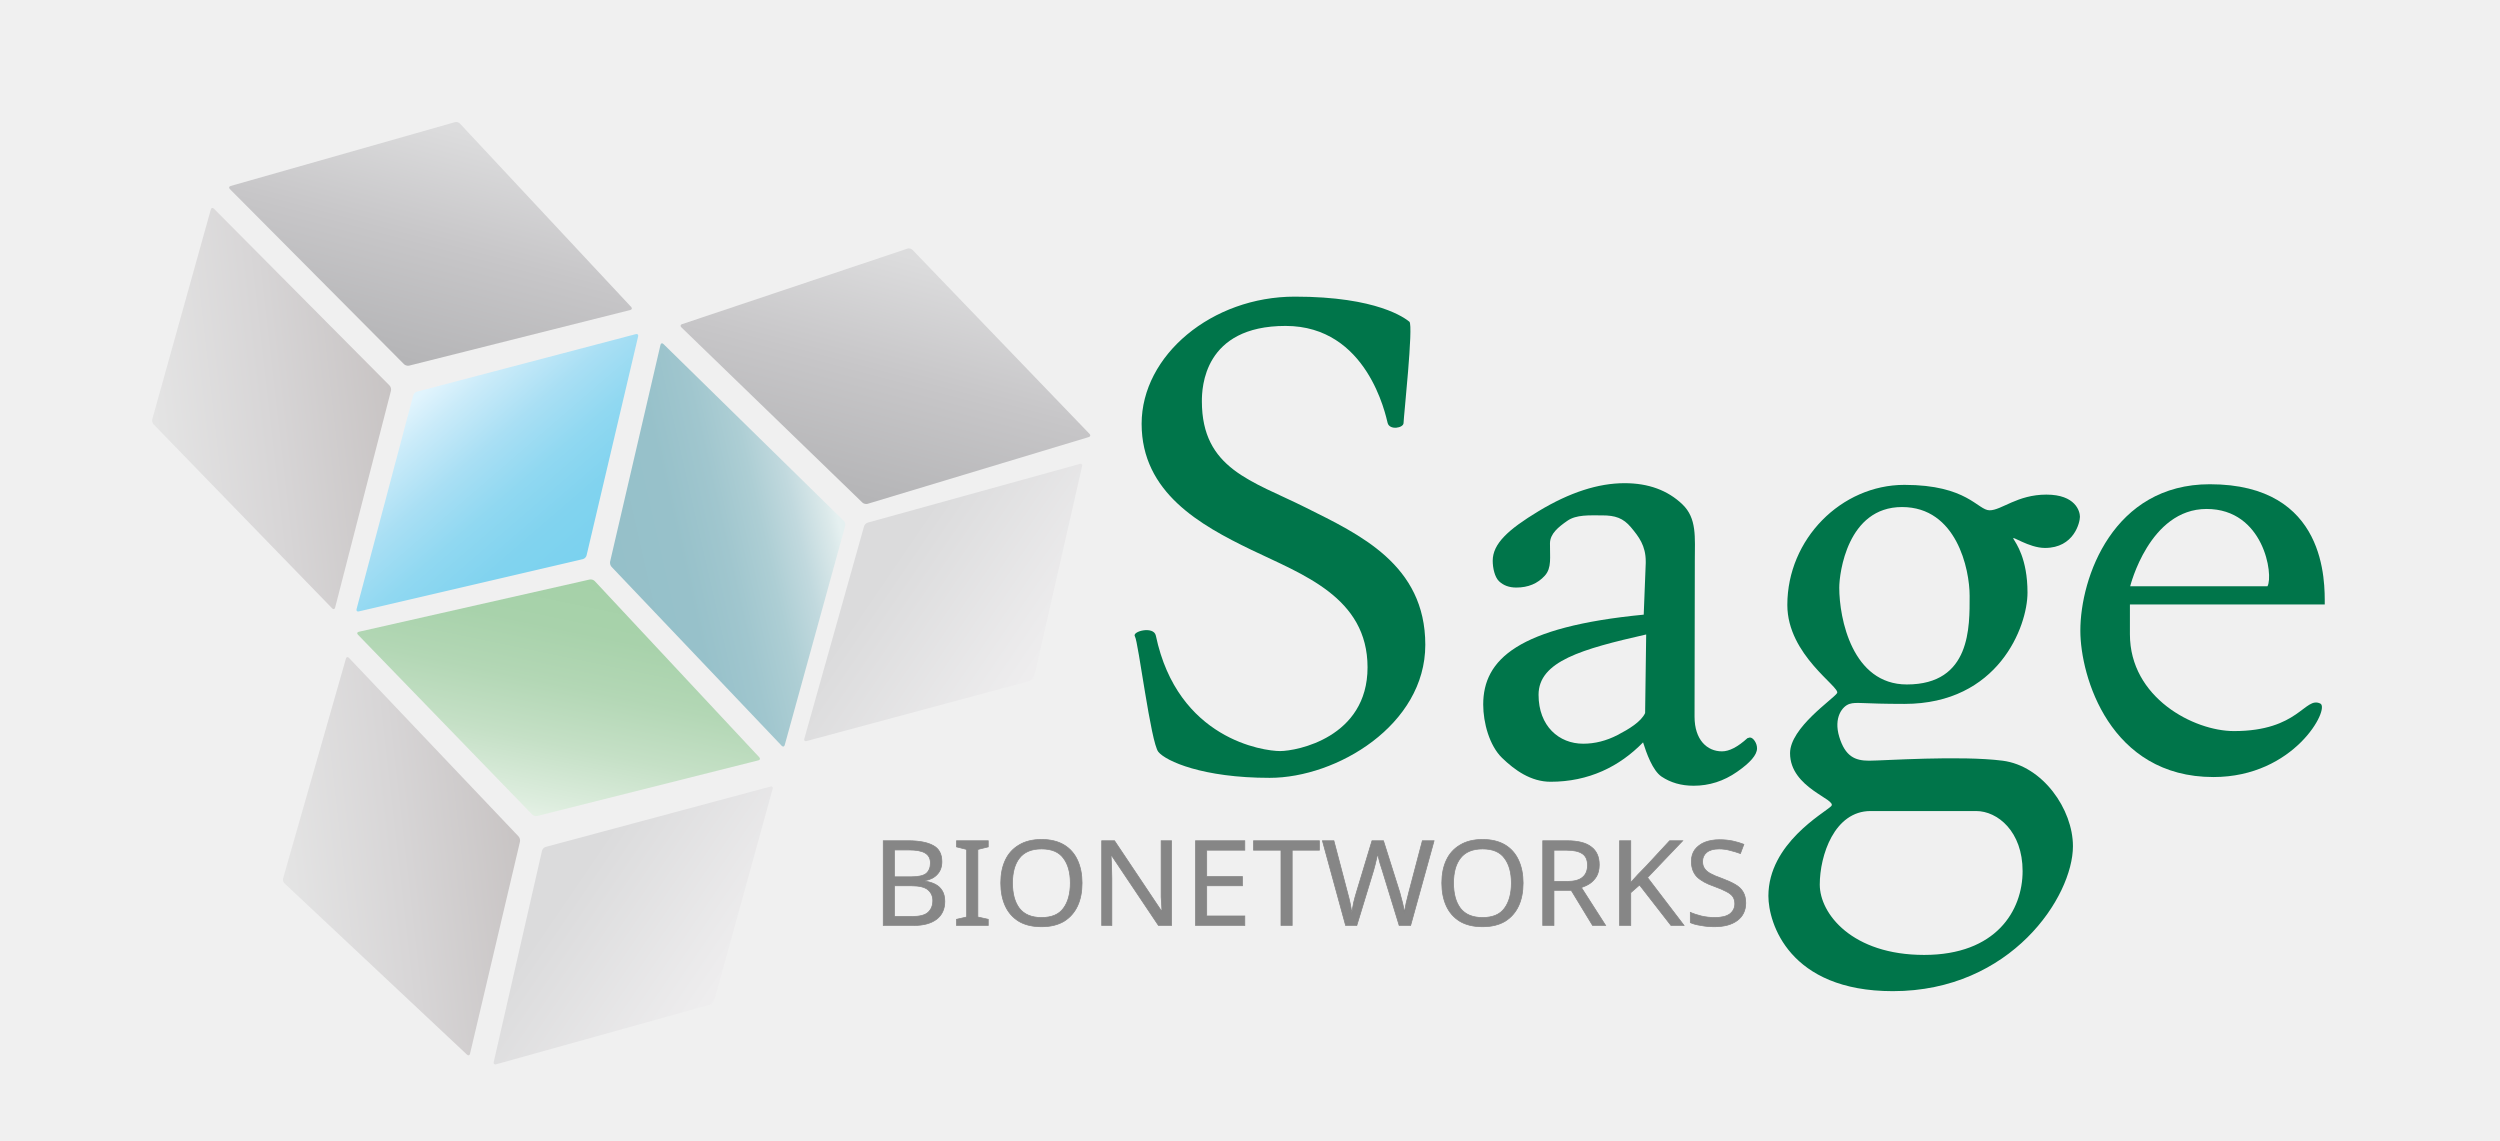
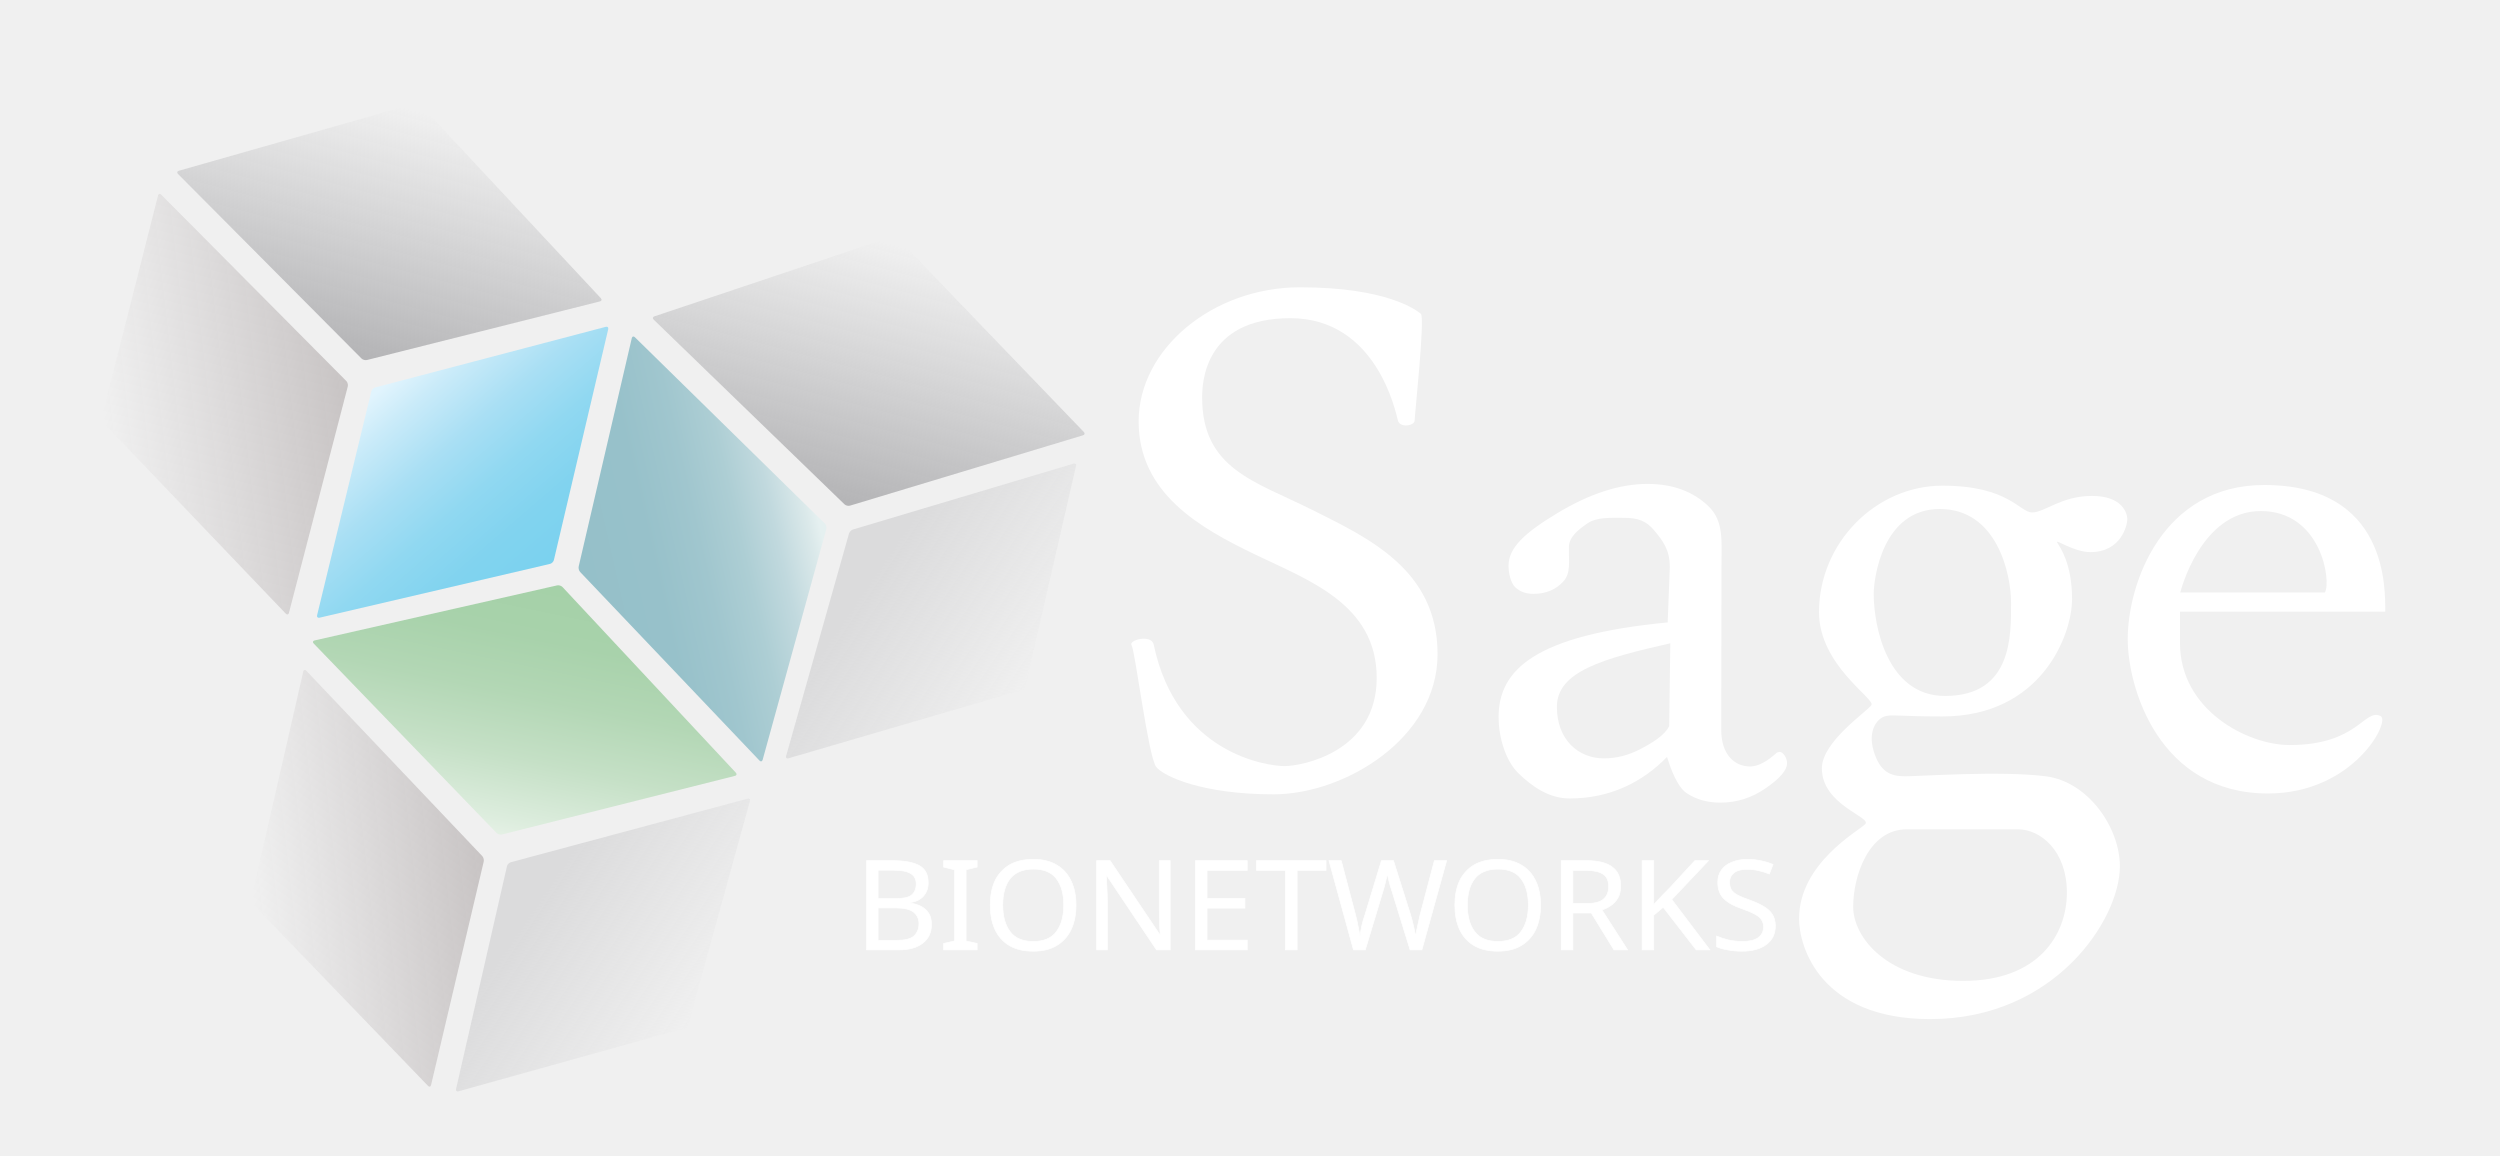
- <svg xmlns="http://www.w3.org/2000/svg" version="1.1" id="Layer_1" x="0px" y="0px" width="152.62px" height="69.615px" viewBox="0 0 152.62 69.615" enable-background="new 0 0 152.62 69.615" xml:space="preserve">
+ <svg xmlns="http://www.w3.org/2000/svg" version="1.1" id="Layer_1" x="0px" y="0px" width="176px" height="81.333px" viewBox="0 0 176 81.333" enable-background="new 0 0 176 81.333" xml:space="preserve">
  <g>
    <g>
-       <path fill="#00754A" d="M103.392,47.968c-0.748,0-1.398-0.185-1.953-0.555c-0.555-0.369-0.934-1.461-1.133-2.093    c-1.439,1.479-3.32,2.405-5.646,2.405c-1.209,0-2.197-0.715-2.965-1.46c-0.766-0.745-1.148-2.137-1.148-3.253    c0-2.756,2.117-4.745,9.799-5.489l0.123-3.146v-0.102c0-0.967-0.424-1.51-0.9-2.082c-0.479-0.571-0.967-0.73-1.76-0.73    s-1.576-0.053-2.127,0.331s-1.045,0.784-1.059,1.362c-0.014,0.861,0.121,1.503-0.314,1.987c-0.438,0.484-1.02,0.726-1.744,0.726    c-0.432,0-0.781-0.128-1.049-0.383c-0.27-0.255-0.389-0.82-0.389-1.25c0-1.036,0.926-1.899,2.807-3.035    c1.883-1.136,3.631-1.704,5.244-1.704c1.451,0,2.627,0.43,3.527,1.29s0.76,2.017,0.76,3.469v0.241l-0.016,9.114v0.143    c0,1.41,0.762,2.115,1.676,2.115c0.443,0,0.961-0.268,1.553-0.806l0.143-0.04c0.105,0,0.207,0.07,0.301,0.211    c0.094,0.142,0.141,0.293,0.141,0.454c0,0.391-0.406,0.867-1.219,1.431C105.23,47.687,104.345,47.968,103.392,47.968z     M100.496,38.733c-3.912,0.889-6.57,1.634-6.57,3.682c0,1.915,1.248,2.987,2.723,2.987c0.711,0,1.41-0.174,2.1-0.531    c0.689-0.356,1.441-0.813,1.682-1.34L100.496,38.733z" />
-       <path fill="#00754A" d="M124.841,33.451c1.783,0,2.135-1.572,2.135-1.902s-0.264-1.354-2.047-1.354    c-1.781,0-2.74,0.958-3.467,0.958s-1.354-1.553-5.201-1.553c-3.846,0-7.148,3.302-7.148,7.331c0,3.071,3.27,5.02,3.037,5.383    c-0.23,0.363-2.871,2.113-2.871,3.666c0,2.145,2.922,2.822,2.51,3.236c-0.412,0.412-3.832,2.277-3.832,5.48    c0,1.651,1.256,5.812,7.596,5.812c7.23,0,10.996-5.779,10.996-8.85c0-2.246-1.836-4.902-4.293-5.219c-2.586-0.332-7.299,0-8.156,0    c-0.859,0-1.453-0.264-1.816-1.453c-0.361-1.188,0.197-1.881,0.627-2.014s0.727,0,3.352,0c5.73,0,7.512-4.722,7.512-6.795    s-0.701-3.014-0.857-3.276C122.757,32.641,123.849,33.451,124.841,33.451z M114.197,49.512c2.213,0,5.119,0,6.439,0    s2.84,1.256,2.84,3.665c0,2.412-1.617,5.119-6.01,5.119s-6.373-2.51-6.373-4.293S111.984,49.512,114.197,49.512z M116.41,41.785    c-3.334,0-4.127-4.028-4.127-5.911c0-0.872,0.494-4.92,3.83-4.92s4.129,3.798,4.129,5.415    C120.242,38.239,120.339,41.785,116.41,41.785z" />
-       <path fill="#00754A" d="M141.921,36.901c0-1.302,0.166-7.339-7.018-7.339c-5.891,0-7.902,5.685-7.902,8.938    c0,2.79,1.795,8.937,8.125,8.937c4.953,0,7.131-4.193,6.525-4.486c-0.949-0.461-1.301,1.68-5.27,1.68    c-2.451,0-6.354-2.033-6.354-5.908v-1.82H141.921z M134.708,31.071c3.5,0,4.096,4.041,3.717,4.719h-8.381    C130.044,35.79,131.21,31.071,134.708,31.071z" />
-       <path fill="#00754A" d="M86.041,19.641c0.256,0.204-0.357,5.875-0.357,6.182c0,0.307-0.85,0.46-0.971,0    c-0.119-0.459-1.227-5.926-6.232-5.926c-5.007,0-5.109,3.782-5.109,4.598c0,4.139,3.066,4.854,6.335,6.489    c3.27,1.635,7.305,3.474,7.305,8.379c0,4.904-5.414,8.123-9.502,8.123c-4.087,0-6.335-1.021-6.794-1.584    c-0.461-0.562-1.227-6.744-1.432-7.051c-0.203-0.307,1.146-0.657,1.277-0.051c1.33,6.334,6.583,7.051,7.587,7.051    c1.002,0,5.338-0.818,5.338-5.109c0-4.292-3.984-5.671-7.101-7.178c-3.115-1.507-6.691-3.5-6.691-7.689    c0-4.189,4.291-7.766,9.349-7.766C84.099,18.108,85.787,19.437,86.041,19.641z" />
+       <path fill="#FFFFFF" d="M121.109,56.506c-0.909,0-1.7-0.223-2.373-0.672c-0.676-0.451-1.135-1.775-1.379-2.545    c-1.746,1.797-4.033,2.923-6.858,2.923c-1.471,0-2.672-0.868-3.603-1.774c-0.931-0.905-1.396-2.596-1.396-3.951    c0-3.349,2.573-5.766,11.905-6.67l0.147-3.821v-0.122c0-1.177-0.515-1.837-1.093-2.531c-0.58-0.694-1.174-0.887-2.139-0.887    c-0.961,0-1.914-0.062-2.584,0.402c-0.668,0.464-1.27,0.952-1.285,1.655c-0.018,1.045,0.148,1.825-0.385,2.413    c-0.529,0.588-1.236,0.881-2.117,0.881c-0.524,0-0.947-0.153-1.275-0.464c-0.324-0.31-0.473-0.998-0.473-1.52    c0-1.257,1.127-2.305,3.414-3.686c2.285-1.38,4.408-2.069,6.368-2.069c1.765,0,3.194,0.521,4.287,1.566    c1.097,1.045,0.923,2.45,0.923,4.215v0.293l-0.018,11.074v0.173c0,1.713,0.924,2.571,2.035,2.571c0.539,0,1.168-0.327,1.887-0.979    l0.172-0.05c0.131,0,0.252,0.085,0.369,0.257c0.113,0.171,0.17,0.354,0.17,0.551c0,0.475-0.494,1.053-1.482,1.739    C123.34,56.166,122.267,56.506,121.109,56.506z M117.589,45.287c-4.753,1.08-7.984,1.984-7.984,4.474    c0,2.326,1.52,3.629,3.311,3.629c0.861,0,1.709-0.21,2.549-0.646c0.838-0.434,1.75-0.989,2.046-1.629L117.589,45.287z" />
+       <path fill="#FFFFFF" d="M147.169,38.869c2.168,0,2.594-1.911,2.594-2.31c0-0.402-0.322-1.646-2.487-1.646    s-3.331,1.164-4.212,1.164c-0.883,0-1.646-1.886-6.32-1.886c-4.672,0-8.686,4.011-8.686,8.906c0,3.731,3.973,6.1,3.691,6.539    c-0.28,0.442-3.489,2.567-3.489,4.455c0,2.607,3.552,3.431,3.048,3.933c-0.5,0.499-4.654,2.766-4.654,6.658    c0,2.008,1.525,7.062,9.229,7.062c8.787,0,13.357-7.022,13.357-10.754c0-2.727-2.229-5.956-5.213-6.339    c-3.143-0.404-8.869,0-9.911,0s-1.765-0.32-2.206-1.766c-0.44-1.444,0.24-2.286,0.762-2.447s0.883,0,4.072,0    c6.963,0,9.129-5.737,9.129-8.257c0-2.517-0.852-3.662-1.043-3.979C144.638,37.883,145.964,38.869,147.169,38.869z     M134.236,58.383c2.689,0,6.219,0,7.822,0c1.605,0,3.451,1.525,3.451,4.453c0,2.93-1.963,6.219-7.301,6.219    s-7.744-3.05-7.744-5.217C130.464,61.672,131.548,58.383,134.236,58.383z M136.925,48.995c-4.053,0-5.016-4.896-5.016-7.184    c0-1.059,0.602-5.977,4.654-5.977c4.051,0,5.015,4.615,5.015,6.58C141.579,44.688,141.699,48.995,136.925,48.995z" />
+       <path fill="#FFFFFF" d="M167.921,43.061c0-1.58,0.199-8.917-8.525-8.917c-7.158,0-9.604,6.909-9.604,10.859    c0,3.392,2.184,10.858,9.872,10.858c6.019,0,8.663-5.096,7.929-5.451c-1.152-0.561-1.582,2.041-6.403,2.041    c-2.978,0-7.719-2.47-7.719-7.178v-2.213H167.921z M159.158,35.978c4.25,0,4.977,4.909,4.516,5.732h-10.182    C153.492,41.71,154.906,35.978,159.158,35.978z" />
+       <path fill="#FFFFFF" d="M100.027,22.09c0.309,0.247-0.436,7.138-0.436,7.509c0,0.374-1.032,0.56-1.18,0    c-0.146-0.557-1.49-7.199-7.572-7.199c-6.084,0-6.208,4.597-6.208,5.587c0,5.027,3.724,5.897,7.697,7.884s8.876,4.22,8.876,10.18    c0,5.959-6.578,9.87-11.546,9.87c-4.964,0-7.695-1.24-8.257-1.924c-0.558-0.682-1.488-8.193-1.737-8.568    c-0.25-0.371,1.392-0.797,1.553-0.061c1.613,7.697,7.999,8.565,9.216,8.565c1.22,0,6.487-0.991,6.487-6.206    s-4.84-6.89-8.627-8.722c-3.786-1.831-8.133-4.253-8.133-9.343c0-5.091,5.214-9.436,11.36-9.436    C97.667,20.227,99.715,21.841,100.027,22.09z" />
    </g>
    <g>
      <g>
-         <linearGradient id="SVGID_1_" gradientUnits="userSpaceOnUse" x1="56.037" y1="15.779" x2="52.182" y2="30.286">
-           <stop offset="0" style="stop-color:#DCDCDD" />
-           <stop offset="0.491" style="stop-color:#C7C6C8" />
+         <linearGradient id="SVGID_1_" gradientUnits="userSpaceOnUse" x1="63.568" y1="17.396" x2="58.885" y2="35.023">
+           <stop offset="0" style="stop-color:#B9B9BB;stop-opacity:0" />
          <stop offset="1" style="stop-color:#B5B5B7" />
        </linearGradient>
-         <path fill="url(#SVGID_1_)" d="M55.705,15.253c-0.072-0.075-0.211-0.109-0.309-0.076l-13.76,4.612     c-0.1,0.033-0.117,0.119-0.043,0.191l11.055,10.701c0.074,0.072,0.217,0.106,0.316,0.077l13.504-4.076     c0.1-0.03,0.121-0.115,0.049-0.19L55.705,15.253z" />
+         <path fill="url(#SVGID_1_)" d="M63.167,16.758c-0.087-0.091-0.256-0.132-0.376-0.092L46.072,22.27     c-0.12,0.04-0.143,0.144-0.053,0.232l13.434,13.003c0.09,0.088,0.263,0.129,0.384,0.093l16.406-4.953     c0.121-0.037,0.148-0.141,0.061-0.231L63.167,16.758z" />
      </g>
      <g>
-         <linearGradient id="SVGID_2_" gradientUnits="userSpaceOnUse" x1="28.18" y1="7.986" x2="24.476" y2="21.928">
-           <stop offset="0" style="stop-color:#DCDCDD" />
-           <stop offset="0.491" style="stop-color:#C7C6C8" />
+         <linearGradient id="SVGID_2_" gradientUnits="userSpaceOnUse" x1="29.727" y1="7.929" x2="25.226" y2="24.869">
+           <stop offset="0" style="stop-color:#B9B9BB;stop-opacity:0" />
          <stop offset="1" style="stop-color:#B5B5B7" />
        </linearGradient>
-         <path fill="url(#SVGID_2_)" d="M28.078,7.544c-0.07-0.076-0.209-0.114-0.309-0.086l-13.691,3.896     c-0.1,0.028-0.121,0.112-0.047,0.186l10.633,10.693c0.072,0.074,0.215,0.113,0.314,0.088l13.5-3.396     c0.1-0.025,0.125-0.108,0.055-0.184L28.078,7.544z" />
+         <path fill="url(#SVGID_2_)" d="M29.601,7.391c-0.086-0.092-0.255-0.139-0.376-0.104L12.59,12.021     c-0.121,0.034-0.147,0.136-0.059,0.225l12.919,12.993c0.088,0.089,0.261,0.137,0.383,0.106l16.403-4.126     c0.122-0.03,0.152-0.131,0.066-0.223L29.601,7.391z" />
      </g>
      <g>
-         <linearGradient id="SVGID_3_" gradientUnits="userSpaceOnUse" x1="32.445" y1="50.45" x2="35.571" y2="35.42">
+         <linearGradient id="SVGID_3_" gradientUnits="userSpaceOnUse" x1="34.929" y1="59.528" x2="38.728" y2="41.266">
          <stop offset="0" style="stop-color:#EAF3EA" />
          <stop offset="0.1" style="stop-color:#DDEDDE" />
          <stop offset="0.34" style="stop-color:#C5E0C6" />
          <stop offset="0.575" style="stop-color:#B3D7B5" />
          <stop offset="0.798" style="stop-color:#A8D2AB" />
          <stop offset="1" style="stop-color:#A5D1A8" />
        </linearGradient>
-         <path fill="url(#SVGID_3_)" d="M36.309,35.475c-0.07-0.076-0.211-0.119-0.312-0.096l-14.094,3.19     c-0.102,0.022-0.125,0.102-0.053,0.176l10.637,10.979c0.072,0.074,0.213,0.115,0.314,0.09l13.498-3.396     c0.1-0.026,0.125-0.108,0.055-0.185L36.309,35.475z" />
+         <path fill="url(#SVGID_3_)" d="M39.601,41.328c-0.086-0.092-0.257-0.145-0.379-0.117l-17.076,3.875     c-0.123,0.028-0.151,0.125-0.064,0.216l12.875,13.339c0.087,0.09,0.259,0.14,0.381,0.108l16.401-4.126     c0.122-0.03,0.152-0.131,0.066-0.223L39.601,41.328z" />
      </g>
      <g>
-         <linearGradient id="SVGID_4_" gradientUnits="userSpaceOnUse" x1="9.432" y1="25.767" x2="23.876" y2="24.117">
-           <stop offset="0" style="stop-color:#E4E4E4" />
-           <stop offset="0.502" style="stop-color:#D7D5D6" />
+         <linearGradient id="SVGID_4_" gradientUnits="userSpaceOnUse" x1="7.309" y1="29.417" x2="24.486" y2="27.456">
+           <stop offset="0" style="stop-color:#CAC6C7;stop-opacity:0" />
          <stop offset="1" style="stop-color:#C8C4C4" />
        </linearGradient>
-         <path fill="url(#SVGID_4_)" d="M12.871,12.785c0.027-0.1,0.109-0.122,0.184-0.048l10.727,10.798     c0.074,0.074,0.113,0.216,0.086,0.316l-3.41,13.243c-0.025,0.102-0.105,0.122-0.178,0.048L9.377,25.907     c-0.072-0.074-0.107-0.217-0.08-0.317L12.871,12.785z" />
+         <path fill="url(#SVGID_4_)" d="M11.128,13.76c0.031-0.122,0.129-0.148,0.218-0.06L24.38,26.822     c0.088,0.089,0.135,0.262,0.104,0.384L20.34,43.15c-0.032,0.122-0.129,0.147-0.216,0.057L7.267,29.753     c-0.087-0.091-0.133-0.266-0.102-0.388L11.128,13.76z" />
      </g>
      <g>
-         <linearGradient id="SVGID_5_" gradientUnits="userSpaceOnUse" x1="17.344" y1="53.135" x2="31.733" y2="51.492">
-           <stop offset="0" style="stop-color:#E4E4E4" />
-           <stop offset="0.502" style="stop-color:#D7D5D6" />
+         <linearGradient id="SVGID_5_" gradientUnits="userSpaceOnUse" x1="17.769" y1="62.755" x2="34.056" y2="60.895">
+           <stop offset="0" style="stop-color:#CAC6C7;stop-opacity:0" />
          <stop offset="1" style="stop-color:#C8C4C4" />
        </linearGradient>
-         <path fill="url(#SVGID_5_)" d="M21.119,40.204c0.027-0.1,0.109-0.119,0.182-0.044l10.355,10.901     c0.072,0.076,0.111,0.22,0.088,0.32l-3.051,12.951c-0.023,0.102-0.105,0.126-0.18,0.055L17.371,53.929     c-0.076-0.07-0.115-0.21-0.086-0.31L21.119,40.204z" />
+         <path fill="url(#SVGID_5_)" d="M21.351,47.273c0.028-0.122,0.122-0.148,0.208-0.057l12.39,13.05     c0.087,0.091,0.134,0.267,0.105,0.389l-3.708,15.735c-0.029,0.123-0.124,0.148-0.211,0.059L17.801,63.646     c-0.087-0.091-0.136-0.266-0.108-0.389L21.351,47.273z" />
      </g>
      <g>
-         <linearGradient id="SVGID_6_" gradientUnits="userSpaceOnUse" x1="51.18" y1="31.658" x2="37.16" y2="34.85">
+         <linearGradient id="SVGID_6_" gradientUnits="userSpaceOnUse" x1="57.668" y1="36.691" x2="40.633" y2="40.57">
          <stop offset="0.002" style="stop-color:#E5F0F0" />
          <stop offset="0.044" style="stop-color:#DBE9EA" />
          <stop offset="0.178" style="stop-color:#C1D9DE" />
          <stop offset="0.325" style="stop-color:#ADCED4" />
          <stop offset="0.49" style="stop-color:#A0C6CE" />
          <stop offset="0.688" style="stop-color:#97C1CA" />
          <stop offset="1" style="stop-color:#95C0C9" />
        </linearGradient>
-         <path fill="url(#SVGID_6_)" d="M40.322,21.051C40.346,20.95,40.426,20.927,40.5,21l11.012,10.796     c0.074,0.072,0.111,0.213,0.084,0.313l-3.691,13.378c-0.027,0.1-0.109,0.12-0.18,0.045L37.334,34.605     c-0.072-0.075-0.111-0.219-0.088-0.32L40.322,21.051z" />
+         <path fill="url(#SVGID_6_)" d="M44.479,23.802c0.028-0.122,0.125-0.15,0.215-0.062l13.377,13.118     c0.09,0.088,0.136,0.26,0.103,0.381L53.69,53.493c-0.034,0.121-0.132,0.146-0.219,0.055L40.845,40.271     c-0.087-0.091-0.134-0.267-0.106-0.389L44.479,23.802z" />
      </g>
      <g>
-         <linearGradient id="SVGID_7_" gradientUnits="userSpaceOnUse" x1="25.988" y1="23.796" x2="35.032" y2="34.271">
+         <linearGradient id="SVGID_7_" gradientUnits="userSpaceOnUse" x1="27.198" y1="27.02" x2="38.187" y2="39.748">
          <stop offset="0" style="stop-color:#E1F4FD" />
          <stop offset="0.137" style="stop-color:#CAEBF9" />
          <stop offset="0.368" style="stop-color:#A9DFF4" />
          <stop offset="0.592" style="stop-color:#90D8F1" />
          <stop offset="0.807" style="stop-color:#81D3EF" />
          <stop offset="1" style="stop-color:#7BD2EF" />
        </linearGradient>
-         <path fill="url(#SVGID_7_)" d="M25.227,24.138c0.025-0.1,0.129-0.204,0.23-0.23l13.361-3.511     c0.102-0.026,0.164,0.035,0.139,0.136l-3.148,13.374c-0.023,0.101-0.125,0.203-0.227,0.227l-13.68,3.192     c-0.102,0.024-0.162-0.039-0.135-0.14L25.227,24.138z" />
+         <path fill="url(#SVGID_7_)" d="M26.14,27.556c0.029-0.123,0.153-0.249,0.275-0.281l16.235-4.268     c0.122-0.032,0.198,0.042,0.169,0.165l-3.825,16.253c-0.029,0.122-0.153,0.246-0.276,0.274l-16.226,3.787     c-0.123,0.028-0.199-0.049-0.169-0.171L26.14,27.556z" />
      </g>
      <g>
-         <linearGradient id="SVGID_8_" gradientUnits="userSpaceOnUse" x1="44.352" y1="60.386" x2="32.83" y2="52.515">
-           <stop offset="0" style="stop-color:#EFEEEF" />
+         <linearGradient id="SVGID_8_" gradientUnits="userSpaceOnUse" x1="49.373" y1="71.252" x2="35.374" y2="61.69">
+           <stop offset="0" style="stop-color:#DBDBDC;stop-opacity:0" />
          <stop offset="0.816" style="stop-color:#DBDBDC" />
        </linearGradient>
-         <path fill="url(#SVGID_8_)" d="M33.09,51.933c0.023-0.102,0.123-0.206,0.225-0.232l13.725-3.684     c0.1-0.027,0.158,0.033,0.131,0.133l-3.572,12.945c-0.027,0.1-0.131,0.205-0.23,0.232l-13.088,3.648     c-0.1,0.027-0.162-0.032-0.141-0.133L33.09,51.933z" />
+         <path fill="url(#SVGID_8_)" d="M35.691,60.981c0.028-0.123,0.15-0.25,0.272-0.282l16.673-4.474     c0.122-0.033,0.194,0.04,0.16,0.161l-4.34,15.729c-0.034,0.121-0.16,0.248-0.282,0.282l-15.899,4.431     c-0.122,0.033-0.198-0.039-0.169-0.162L35.691,60.981z" />
      </g>
      <g>
-         <linearGradient id="SVGID_9_" gradientUnits="userSpaceOnUse" x1="63.669" y1="40.942" x2="52.217" y2="33.119">
-           <stop offset="0" style="stop-color:#EFEEEF" />
+         <linearGradient id="SVGID_9_" gradientUnits="userSpaceOnUse" x1="72.757" y1="47.941" x2="59.181" y2="38.667">
+           <stop offset="0" style="stop-color:#DBDBDC;stop-opacity:0" />
          <stop offset="0.816" style="stop-color:#DBDBDC" />
        </linearGradient>
-         <path fill="url(#SVGID_9_)" d="M52.748,32.133c0.029-0.1,0.133-0.204,0.234-0.231l12.939-3.581     c0.102-0.028,0.164,0.032,0.141,0.133l-2.932,12.876c-0.021,0.102-0.123,0.206-0.223,0.232l-13.676,3.68     c-0.1,0.026-0.158-0.033-0.131-0.133L52.748,32.133z" />
+         <path fill="url(#SVGID_9_)" d="M59.77,37.561c0.035-0.121,0.161-0.25,0.282-0.286l15.533-4.636     c0.121-0.036,0.196,0.035,0.168,0.158l-3.56,15.5c-0.028,0.123-0.15,0.252-0.271,0.288l-16.423,4.802     c-0.121,0.035-0.192-0.035-0.158-0.156L59.77,37.561z" />
      </g>
    </g>
-     <text transform="matrix(1.0412 0 0 1 53.1885 56.4971)" fill="#868686" stroke="#848484" stroke-width="0.043" stroke-miterlimit="10" font-family="'Myriad-Roman'" font-size="7.237">BIONETWORKS</text>
+     <text transform="matrix(1.0412 0 0 1 60.1079 66.8711)" fill="#FFFFFF" stroke="#FFFFFF" stroke-width="0.046" stroke-miterlimit="10" font-family="'Myriad-Roman'" font-size="8.792">BIONETWORKS</text>
  </g>
</svg>
